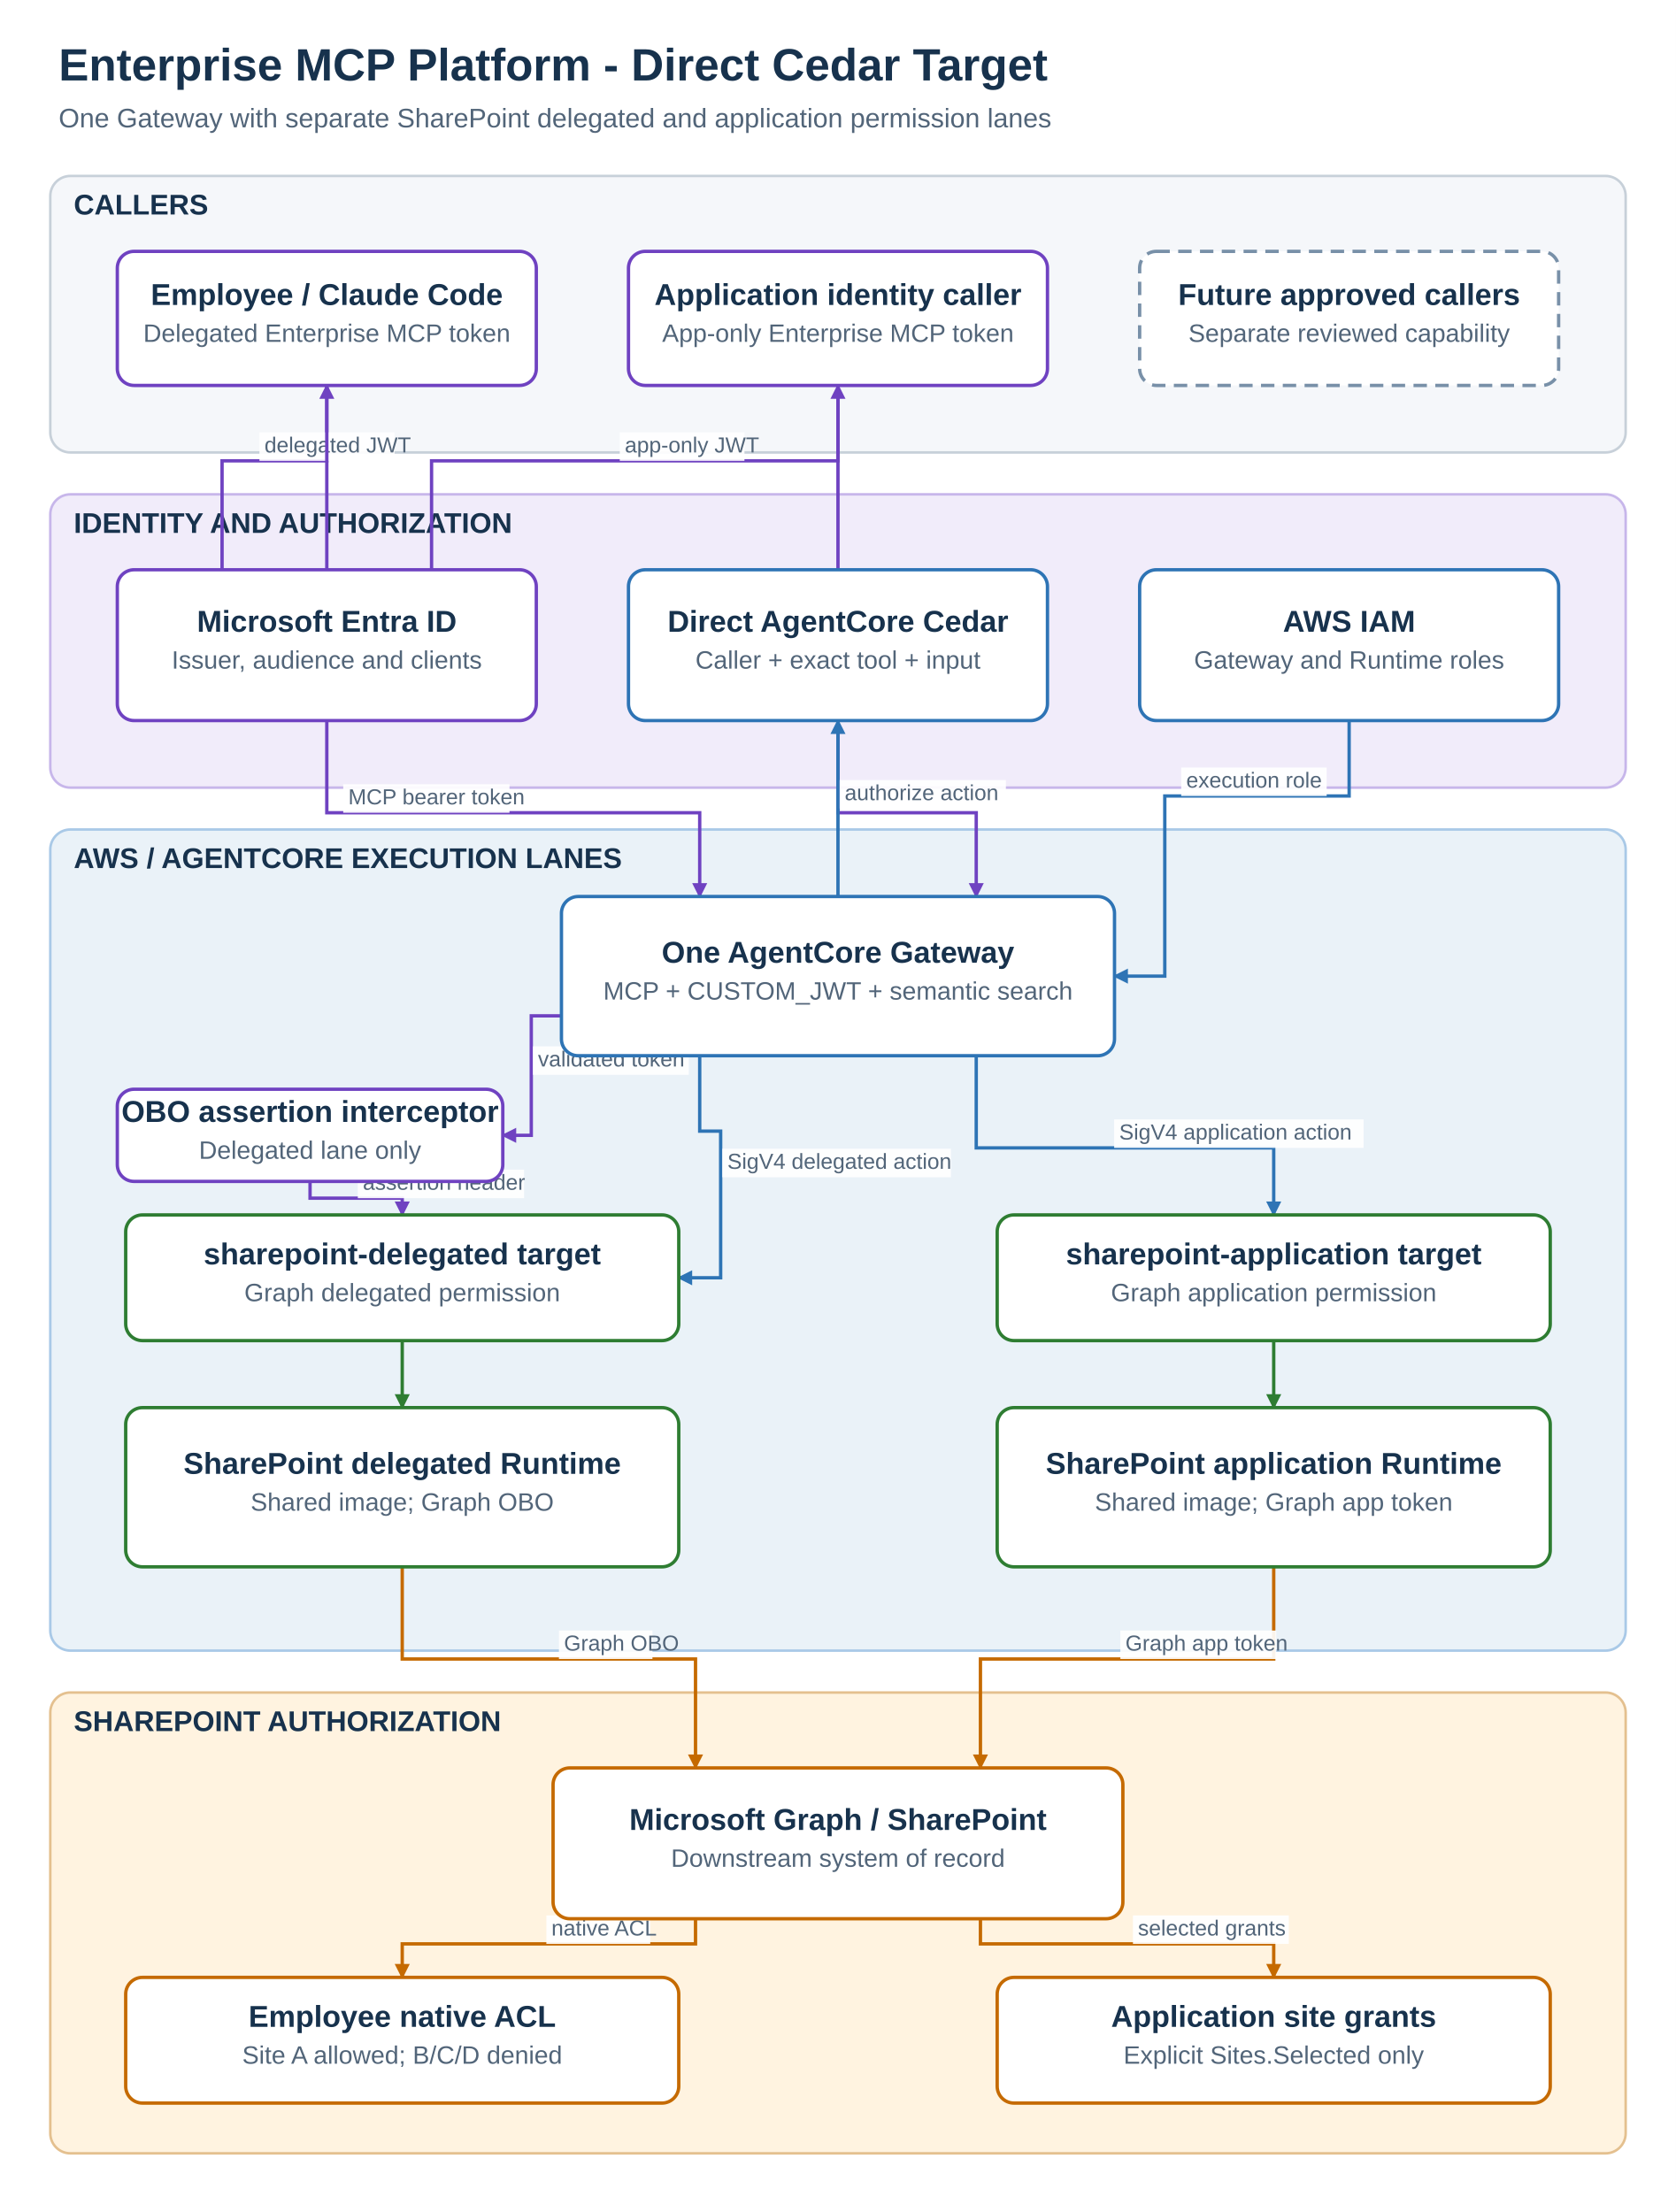
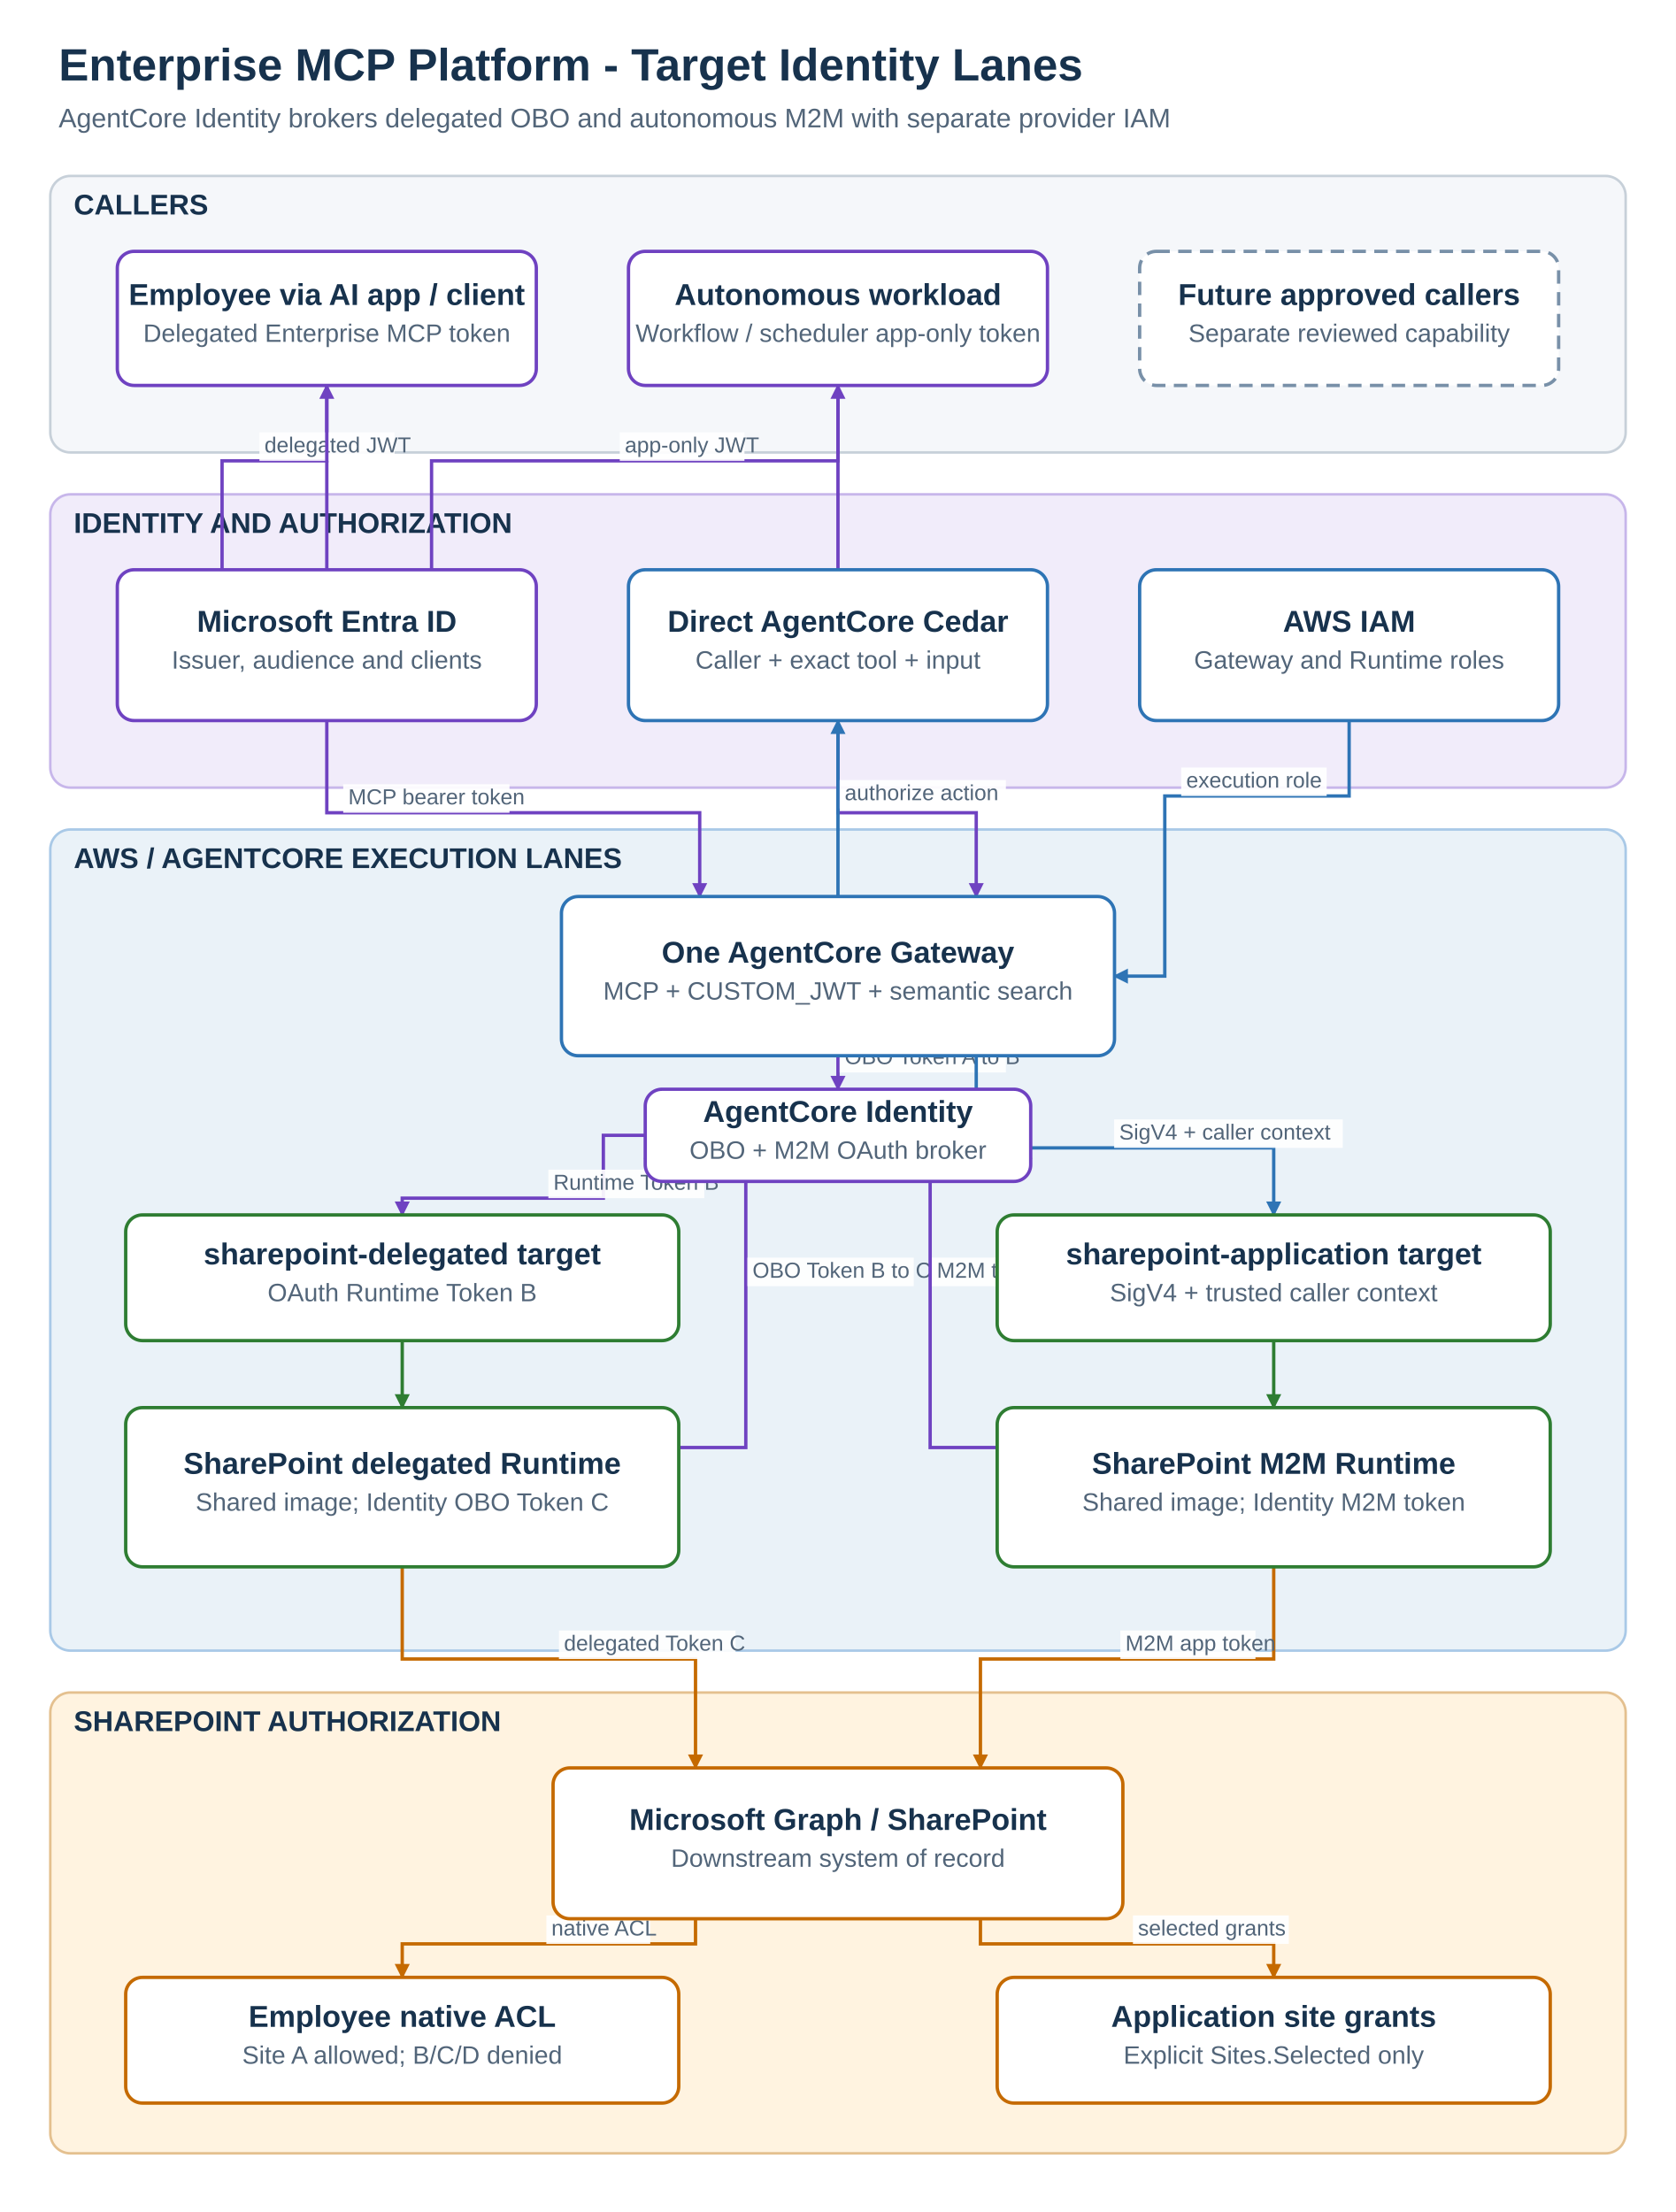
<svg xmlns="http://www.w3.org/2000/svg" width="1000" height="1320" viewBox="0 0 1000 1320">
  <defs>
    <style>text{font-family:Arial,Helvetica,sans-serif}.title{font-size:27px;font-weight:700;fill:#17324D}.subtitle{font-size:16px;fill:#526579}.zone{font-size:17px;font-weight:700;fill:#17324D}.box-title{font-size:18px;font-weight:700;fill:#17324D}.box-detail{font-size:15px;fill:#526579}.edge-label{font-size:13px;fill:#526579}</style>
    <marker id="arrow-line" markerWidth="9" markerHeight="9" refX="8" refY="4.5" orient="auto" markerUnits="userSpaceOnUse">
      <path d="M0,0 L9,4.5 L0,9 z" fill="#7890A8" />
    </marker>
    <marker id="arrow-red" markerWidth="9" markerHeight="9" refX="8" refY="4.5" orient="auto" markerUnits="userSpaceOnUse">
      <path d="M0,0 L9,4.5 L0,9 z" fill="#B42318" />
    </marker>
    <marker id="arrow-purple" markerWidth="9" markerHeight="9" refX="8" refY="4.5" orient="auto" markerUnits="userSpaceOnUse">
      <path d="M0,0 L9,4.5 L0,9 z" fill="#6F42C1" />
    </marker>
    <marker id="arrow-blue" markerWidth="9" markerHeight="9" refX="8" refY="4.5" orient="auto" markerUnits="userSpaceOnUse">
      <path d="M0,0 L9,4.5 L0,9 z" fill="#2E74B5" />
    </marker>
    <marker id="arrow-orange" markerWidth="9" markerHeight="9" refX="8" refY="4.5" orient="auto" markerUnits="userSpaceOnUse">
      <path d="M0,0 L9,4.5 L0,9 z" fill="#C56A00" />
    </marker>
    <marker id="arrow-green" markerWidth="9" markerHeight="9" refX="8" refY="4.5" orient="auto" markerUnits="userSpaceOnUse">
      <path d="M0,0 L9,4.5 L0,9 z" fill="#2E7D32" />
    </marker>
  </defs>
  <rect width="100%" height="100%" fill="#FFFFFF" />
-   <text x="35" y="48" class="title">Enterprise MCP Platform - Direct Cedar Target</text>
-   <text x="35" y="76" class="subtitle">One Gateway with separate SharePoint delegated and application permission lanes</text>
+   <text x="35" y="48" class="title">Enterprise MCP Platform - Target Identity Lanes</text>
+   <text x="35" y="76" class="subtitle">AgentCore Identity brokers delegated OBO and autonomous M2M with separate provider IAM</text>
  <rect x="30" y="105" width="940" height="165" rx="12" fill="#F5F7FA" stroke="#C7D0D9" stroke-width="1.5" />
  <text x="44" y="128" class="zone">CALLERS</text>
  <rect x="30" y="295" width="940" height="175" rx="12" fill="#F1ECFA" stroke="#C7B6EA" stroke-width="1.5" />
  <text x="44" y="318" class="zone">IDENTITY AND AUTHORIZATION</text>
  <rect x="30" y="495" width="940" height="490" rx="12" fill="#EAF2F8" stroke="#A9C9E7" stroke-width="1.5" />
  <text x="44" y="518" class="zone">AWS / AGENTCORE EXECUTION LANES</text>
  <rect x="30" y="1010" width="940" height="275" rx="12" fill="#FFF3E0" stroke="#E4C08F" stroke-width="1.5" />
  <text x="44" y="1033" class="zone">SHAREPOINT AUTHORIZATION</text>
  <path d="M 132.5 340.0 L 132.5 275.0 L 195.0 275.0 L 195.0 230.0" fill="none" stroke="#6F42C1" stroke-width="2" stroke-linecap="butt" stroke-linejoin="miter" marker-end="url(#arrow-purple)" />
  <rect x="154.8" y="258.0" width="80.6" height="17" fill="#FFFFFF" opacity="0.92" />
  <text x="157.8" y="270.0" class="edge-label">delegated JWT</text>
  <path d="M 257.5 340.0 L 257.5 275.0 L 500.0 275.0 L 500.0 230.0" fill="none" stroke="#6F42C1" stroke-width="2" stroke-linecap="butt" stroke-linejoin="miter" marker-end="url(#arrow-purple)" />
  <rect x="369.8" y="258.0" width="74.4" height="17" fill="#FFFFFF" opacity="0.92" />
  <text x="372.8" y="270.0" class="edge-label">app-only JWT</text>
  <path d="M 195.0 230.0 L 195.0 485.0 L 417.5 485.0 L 417.5 535.0" fill="none" stroke="#6F42C1" stroke-width="2" stroke-linecap="butt" stroke-linejoin="miter" marker-end="url(#arrow-purple)" />
  <rect x="204.8" y="468.0" width="99.2" height="17" fill="#FFFFFF" opacity="0.92" />
  <text x="207.8" y="480.0" class="edge-label">MCP bearer token</text>
  <path d="M 500.0 230.0 L 500.0 485.0 L 582.5 485.0 L 582.5 535.0" fill="none" stroke="#6F42C1" stroke-width="2" stroke-linecap="butt" stroke-linejoin="miter" marker-end="url(#arrow-purple)" />
  <rect x="501.0" y="406.8" width="99.2" height="17" fill="#FFFFFF" opacity="0.92" />
  <text x="504.0" y="418.8" class="edge-label">MCP bearer token</text>
  <path d="M 500.0 535.0 L 500.0 430.0" fill="none" stroke="#2E74B5" stroke-width="2" stroke-linecap="butt" stroke-linejoin="miter" marker-end="url(#arrow-blue)" />
  <rect x="501.0" y="465.5" width="99.2" height="17" fill="#FFFFFF" opacity="0.92" />
  <text x="504.0" y="477.5" class="edge-label">authorize action</text>
  <path d="M 805.0 430.0 L 805.0 475.0 L 695.0 475.0 L 695.0 582.5 L 665.0 582.5" fill="none" stroke="#2E74B5" stroke-width="2" stroke-linecap="butt" stroke-linejoin="miter" marker-end="url(#arrow-blue)" />
  <rect x="704.8" y="458.0" width="86.8" height="17" fill="#FFFFFF" opacity="0.92" />
  <text x="707.8" y="470.0" class="edge-label">execution role</text>
-   <path d="M 335.0 606.2 L 317.0 606.2 L 317.0 677.5 L 300.0 677.5" fill="none" stroke="#6F42C1" stroke-width="2" stroke-linecap="butt" stroke-linejoin="miter" marker-end="url(#arrow-purple)" />
-   <rect x="318.0" y="624.4" width="93.0" height="17" fill="#FFFFFF" opacity="0.92" />
-   <text x="321.0" y="636.4" class="edge-label">validated token</text>
-   <path d="M 417.5 630.0 L 417.5 675.0 L 430.0 675.0 L 430.0 762.5 L 405.0 762.5" fill="none" stroke="#2E74B5" stroke-width="2" stroke-linecap="butt" stroke-linejoin="miter" marker-end="url(#arrow-blue)" />
-   <rect x="431.0" y="685.5" width="136.4" height="17" fill="#FFFFFF" opacity="0.92" />
-   <text x="434.0" y="697.5" class="edge-label">SigV4 delegated action</text>
+   <path d="M 500.0 630.0 L 500.0 650.0" fill="none" stroke="#6F42C1" stroke-width="2" stroke-linecap="butt" stroke-linejoin="miter" marker-end="url(#arrow-purple)" />
+   <rect x="501.0" y="623.0" width="99.2" height="17" fill="#FFFFFF" opacity="0.92" />
+   <text x="504.0" y="635.0" class="edge-label">OBO Token A to B</text>
+   <path d="M 385.0 677.5 L 360.0 677.5 L 360.0 715.0 L 240.0 715.0 L 240.0 725.0" fill="none" stroke="#6F42C1" stroke-width="2" stroke-linecap="butt" stroke-linejoin="miter" marker-end="url(#arrow-purple)" />
+   <rect x="327.2" y="698.0" width="93.0" height="17" fill="#FFFFFF" opacity="0.92" />
+   <text x="330.2" y="710.0" class="edge-label">Runtime Token B</text>
  <path d="M 582.5 630.0 L 582.5 685.0 L 760.0 685.0 L 760.0 725.0" fill="none" stroke="#2E74B5" stroke-width="2" stroke-linecap="butt" stroke-linejoin="miter" marker-end="url(#arrow-blue)" />
-   <rect x="664.8" y="668.0" width="148.8" height="17" fill="#FFFFFF" opacity="0.92" />
-   <text x="667.8" y="680.0" class="edge-label">SigV4 application action</text>
-   <path d="M 185.0 705.0 L 185.0 715.0 L 240.0 715.0 L 240.0 725.0" fill="none" stroke="#6F42C1" stroke-width="2" stroke-linecap="butt" stroke-linejoin="miter" marker-end="url(#arrow-purple)" />
-   <rect x="213.5" y="698.0" width="99.2" height="17" fill="#FFFFFF" opacity="0.92" />
-   <text x="216.5" y="710.0" class="edge-label">assertion header</text>
+   <rect x="664.8" y="668.0" width="136.4" height="17" fill="#FFFFFF" opacity="0.92" />
+   <text x="667.8" y="680.0" class="edge-label">SigV4 + caller context</text>
  <path d="M 240.0 800.0 L 240.0 840.0" fill="none" stroke="#2E7D32" stroke-width="2" stroke-linecap="butt" stroke-linejoin="miter" marker-end="url(#arrow-green)" />
  <path d="M 760.0 800.0 L 760.0 840.0" fill="none" stroke="#2E7D32" stroke-width="2" stroke-linecap="butt" stroke-linejoin="miter" marker-end="url(#arrow-green)" />
+   <path d="M 405.0 863.8 L 445.0 863.8 L 445.0 691.2 L 385.0 691.2" fill="none" stroke="#6F42C1" stroke-width="2" stroke-linecap="butt" stroke-linejoin="miter" marker-end="url(#arrow-purple)" />
+   <rect x="446.0" y="750.5" width="99.2" height="17" fill="#FFFFFF" opacity="0.92" />
+   <text x="449.0" y="762.5" class="edge-label">OBO Token B to C</text>
+   <path d="M 595.0 863.8 L 555.0 863.8 L 555.0 691.2 L 615.0 691.2" fill="none" stroke="#6F42C1" stroke-width="2" stroke-linecap="butt" stroke-linejoin="miter" marker-end="url(#arrow-purple)" />
+   <rect x="556.0" y="750.5" width="105.4" height="17" fill="#FFFFFF" opacity="0.92" />
+   <text x="559.0" y="762.5" class="edge-label">M2M token request</text>
  <path d="M 240.0 935.0 L 240.0 990.0 L 415.0 990.0 L 415.0 1055.0" fill="none" stroke="#C56A00" stroke-width="2" stroke-linecap="butt" stroke-linejoin="miter" marker-end="url(#arrow-orange)" />
-   <rect x="333.5" y="973.0" width="55.8" height="17" fill="#FFFFFF" opacity="0.92" />
-   <text x="336.5" y="985.0" class="edge-label">Graph OBO</text>
+   <rect x="333.5" y="973.0" width="105.4" height="17" fill="#FFFFFF" opacity="0.92" />
+   <text x="336.5" y="985.0" class="edge-label">delegated Token C</text>
  <path d="M 760.0 935.0 L 760.0 990.0 L 585.0 990.0 L 585.0 1055.0" fill="none" stroke="#C56A00" stroke-width="2" stroke-linecap="butt" stroke-linejoin="miter" marker-end="url(#arrow-orange)" />
-   <rect x="668.5" y="973.0" width="93.0" height="17" fill="#FFFFFF" opacity="0.92" />
-   <text x="671.5" y="985.0" class="edge-label">Graph app token</text>
+   <rect x="668.5" y="973.0" width="80.6" height="17" fill="#FFFFFF" opacity="0.92" />
+   <text x="671.5" y="985.0" class="edge-label">M2M app token</text>
  <path d="M 415.0 1145.0 L 415.0 1160.0 L 240.0 1160.0 L 240.0 1180.0" fill="none" stroke="#C56A00" stroke-width="2" stroke-linecap="butt" stroke-linejoin="miter" marker-end="url(#arrow-orange)" />
  <rect x="326.0" y="1143.0" width="62.0" height="17" fill="#FFFFFF" opacity="0.92" />
  <text x="329.0" y="1155.0" class="edge-label">native ACL</text>
  <path d="M 585.0 1145.0 L 585.0 1160.0 L 760.0 1160.0 L 760.0 1180.0" fill="none" stroke="#C56A00" stroke-width="2" stroke-linecap="butt" stroke-linejoin="miter" marker-end="url(#arrow-orange)" />
  <rect x="676.0" y="1143.0" width="93.0" height="17" fill="#FFFFFF" opacity="0.92" />
  <text x="679.0" y="1155.0" class="edge-label">selected grants</text>
  <rect x="70" y="150" width="250" height="80" rx="10" fill="#FFFFFF" stroke="#6F42C1" stroke-width="2" />
-   <text x="195.0" y="182.0" text-anchor="middle" class="box-title">Employee / Claude Code</text>
+   <text x="195.0" y="182.0" text-anchor="middle" class="box-title">Employee via AI app / client</text>
  <text x="195.0" y="204.0" text-anchor="middle" class="box-detail">Delegated Enterprise MCP token</text>
  <rect x="375" y="150" width="250" height="80" rx="10" fill="#FFFFFF" stroke="#6F42C1" stroke-width="2" />
-   <text x="500.0" y="182.0" text-anchor="middle" class="box-title">Application identity caller</text>
-   <text x="500.0" y="204.0" text-anchor="middle" class="box-detail">App-only Enterprise MCP token</text>
+   <text x="500.0" y="182.0" text-anchor="middle" class="box-title">Autonomous workload</text>
+   <text x="500.0" y="204.0" text-anchor="middle" class="box-detail">Workflow / scheduler app-only token</text>
  <rect x="680" y="150" width="250" height="80" rx="10" fill="#FFFFFF" stroke="#7890A8" stroke-width="2" stroke-dasharray="8 5" />
  <text x="805.0" y="182.0" text-anchor="middle" class="box-title">Future approved callers</text>
  <text x="805.0" y="204.0" text-anchor="middle" class="box-detail">Separate reviewed capability</text>
  <rect x="70" y="340" width="250" height="90" rx="10" fill="#FFFFFF" stroke="#6F42C1" stroke-width="2" />
  <text x="195.0" y="377.0" text-anchor="middle" class="box-title">Microsoft Entra ID</text>
  <text x="195.0" y="399.0" text-anchor="middle" class="box-detail">Issuer, audience and clients</text>
  <rect x="375" y="340" width="250" height="90" rx="10" fill="#FFFFFF" stroke="#2E74B5" stroke-width="2" />
  <text x="500.0" y="377.0" text-anchor="middle" class="box-title">Direct AgentCore Cedar</text>
  <text x="500.0" y="399.0" text-anchor="middle" class="box-detail">Caller + exact tool + input</text>
  <rect x="680" y="340" width="250" height="90" rx="10" fill="#FFFFFF" stroke="#2E74B5" stroke-width="2" />
  <text x="805.0" y="377.0" text-anchor="middle" class="box-title">AWS IAM</text>
  <text x="805.0" y="399.0" text-anchor="middle" class="box-detail">Gateway and Runtime roles</text>
  <rect x="335" y="535" width="330" height="95" rx="10" fill="#FFFFFF" stroke="#2E74B5" stroke-width="2" />
  <text x="500.0" y="574.5" text-anchor="middle" class="box-title">One AgentCore Gateway</text>
  <text x="500.0" y="596.5" text-anchor="middle" class="box-detail">MCP + CUSTOM_JWT + semantic search</text>
-   <rect x="70" y="650" width="230" height="55" rx="10" fill="#FFFFFF" stroke="#6F42C1" stroke-width="2" />
-   <text x="185.0" y="669.5" text-anchor="middle" class="box-title">OBO assertion interceptor</text>
-   <text x="185.0" y="691.5" text-anchor="middle" class="box-detail">Delegated lane only</text>
+   <rect x="385" y="650" width="230" height="55" rx="10" fill="#FFFFFF" stroke="#6F42C1" stroke-width="2" />
+   <text x="500.0" y="669.5" text-anchor="middle" class="box-title">AgentCore Identity</text>
+   <text x="500.0" y="691.5" text-anchor="middle" class="box-detail">OBO + M2M OAuth broker</text>
  <rect x="75" y="725" width="330" height="75" rx="10" fill="#FFFFFF" stroke="#2E7D32" stroke-width="2" />
  <text x="240.0" y="754.5" text-anchor="middle" class="box-title">sharepoint-delegated target</text>
-   <text x="240.0" y="776.5" text-anchor="middle" class="box-detail">Graph delegated permission</text>
+   <text x="240.0" y="776.5" text-anchor="middle" class="box-detail">OAuth Runtime Token B</text>
  <rect x="595" y="725" width="330" height="75" rx="10" fill="#FFFFFF" stroke="#2E7D32" stroke-width="2" />
  <text x="760.0" y="754.5" text-anchor="middle" class="box-title">sharepoint-application target</text>
-   <text x="760.0" y="776.5" text-anchor="middle" class="box-detail">Graph application permission</text>
+   <text x="760.0" y="776.5" text-anchor="middle" class="box-detail">SigV4 + trusted caller context</text>
  <rect x="75" y="840" width="330" height="95" rx="10" fill="#FFFFFF" stroke="#2E7D32" stroke-width="2" />
  <text x="240.0" y="879.5" text-anchor="middle" class="box-title">SharePoint delegated Runtime</text>
-   <text x="240.0" y="901.5" text-anchor="middle" class="box-detail">Shared image; Graph OBO</text>
+   <text x="240.0" y="901.5" text-anchor="middle" class="box-detail">Shared image; Identity OBO Token C</text>
  <rect x="595" y="840" width="330" height="95" rx="10" fill="#FFFFFF" stroke="#2E7D32" stroke-width="2" />
-   <text x="760.0" y="879.5" text-anchor="middle" class="box-title">SharePoint application Runtime</text>
-   <text x="760.0" y="901.5" text-anchor="middle" class="box-detail">Shared image; Graph app token</text>
+   <text x="760.0" y="879.5" text-anchor="middle" class="box-title">SharePoint M2M Runtime</text>
+   <text x="760.0" y="901.5" text-anchor="middle" class="box-detail">Shared image; Identity M2M token</text>
  <rect x="330" y="1055" width="340" height="90" rx="10" fill="#FFFFFF" stroke="#C56A00" stroke-width="2" />
  <text x="500.0" y="1092.0" text-anchor="middle" class="box-title">Microsoft Graph / SharePoint</text>
  <text x="500.0" y="1114.0" text-anchor="middle" class="box-detail">Downstream system of record</text>
  <rect x="75" y="1180" width="330" height="75" rx="10" fill="#FFFFFF" stroke="#C56A00" stroke-width="2" />
  <text x="240.0" y="1209.5" text-anchor="middle" class="box-title">Employee native ACL</text>
  <text x="240.0" y="1231.5" text-anchor="middle" class="box-detail">Site A allowed; B/C/D denied</text>
  <rect x="595" y="1180" width="330" height="75" rx="10" fill="#FFFFFF" stroke="#C56A00" stroke-width="2" />
  <text x="760.0" y="1209.5" text-anchor="middle" class="box-title">Application site grants</text>
  <text x="760.0" y="1231.5" text-anchor="middle" class="box-detail">Explicit Sites.Selected only</text>
</svg>
